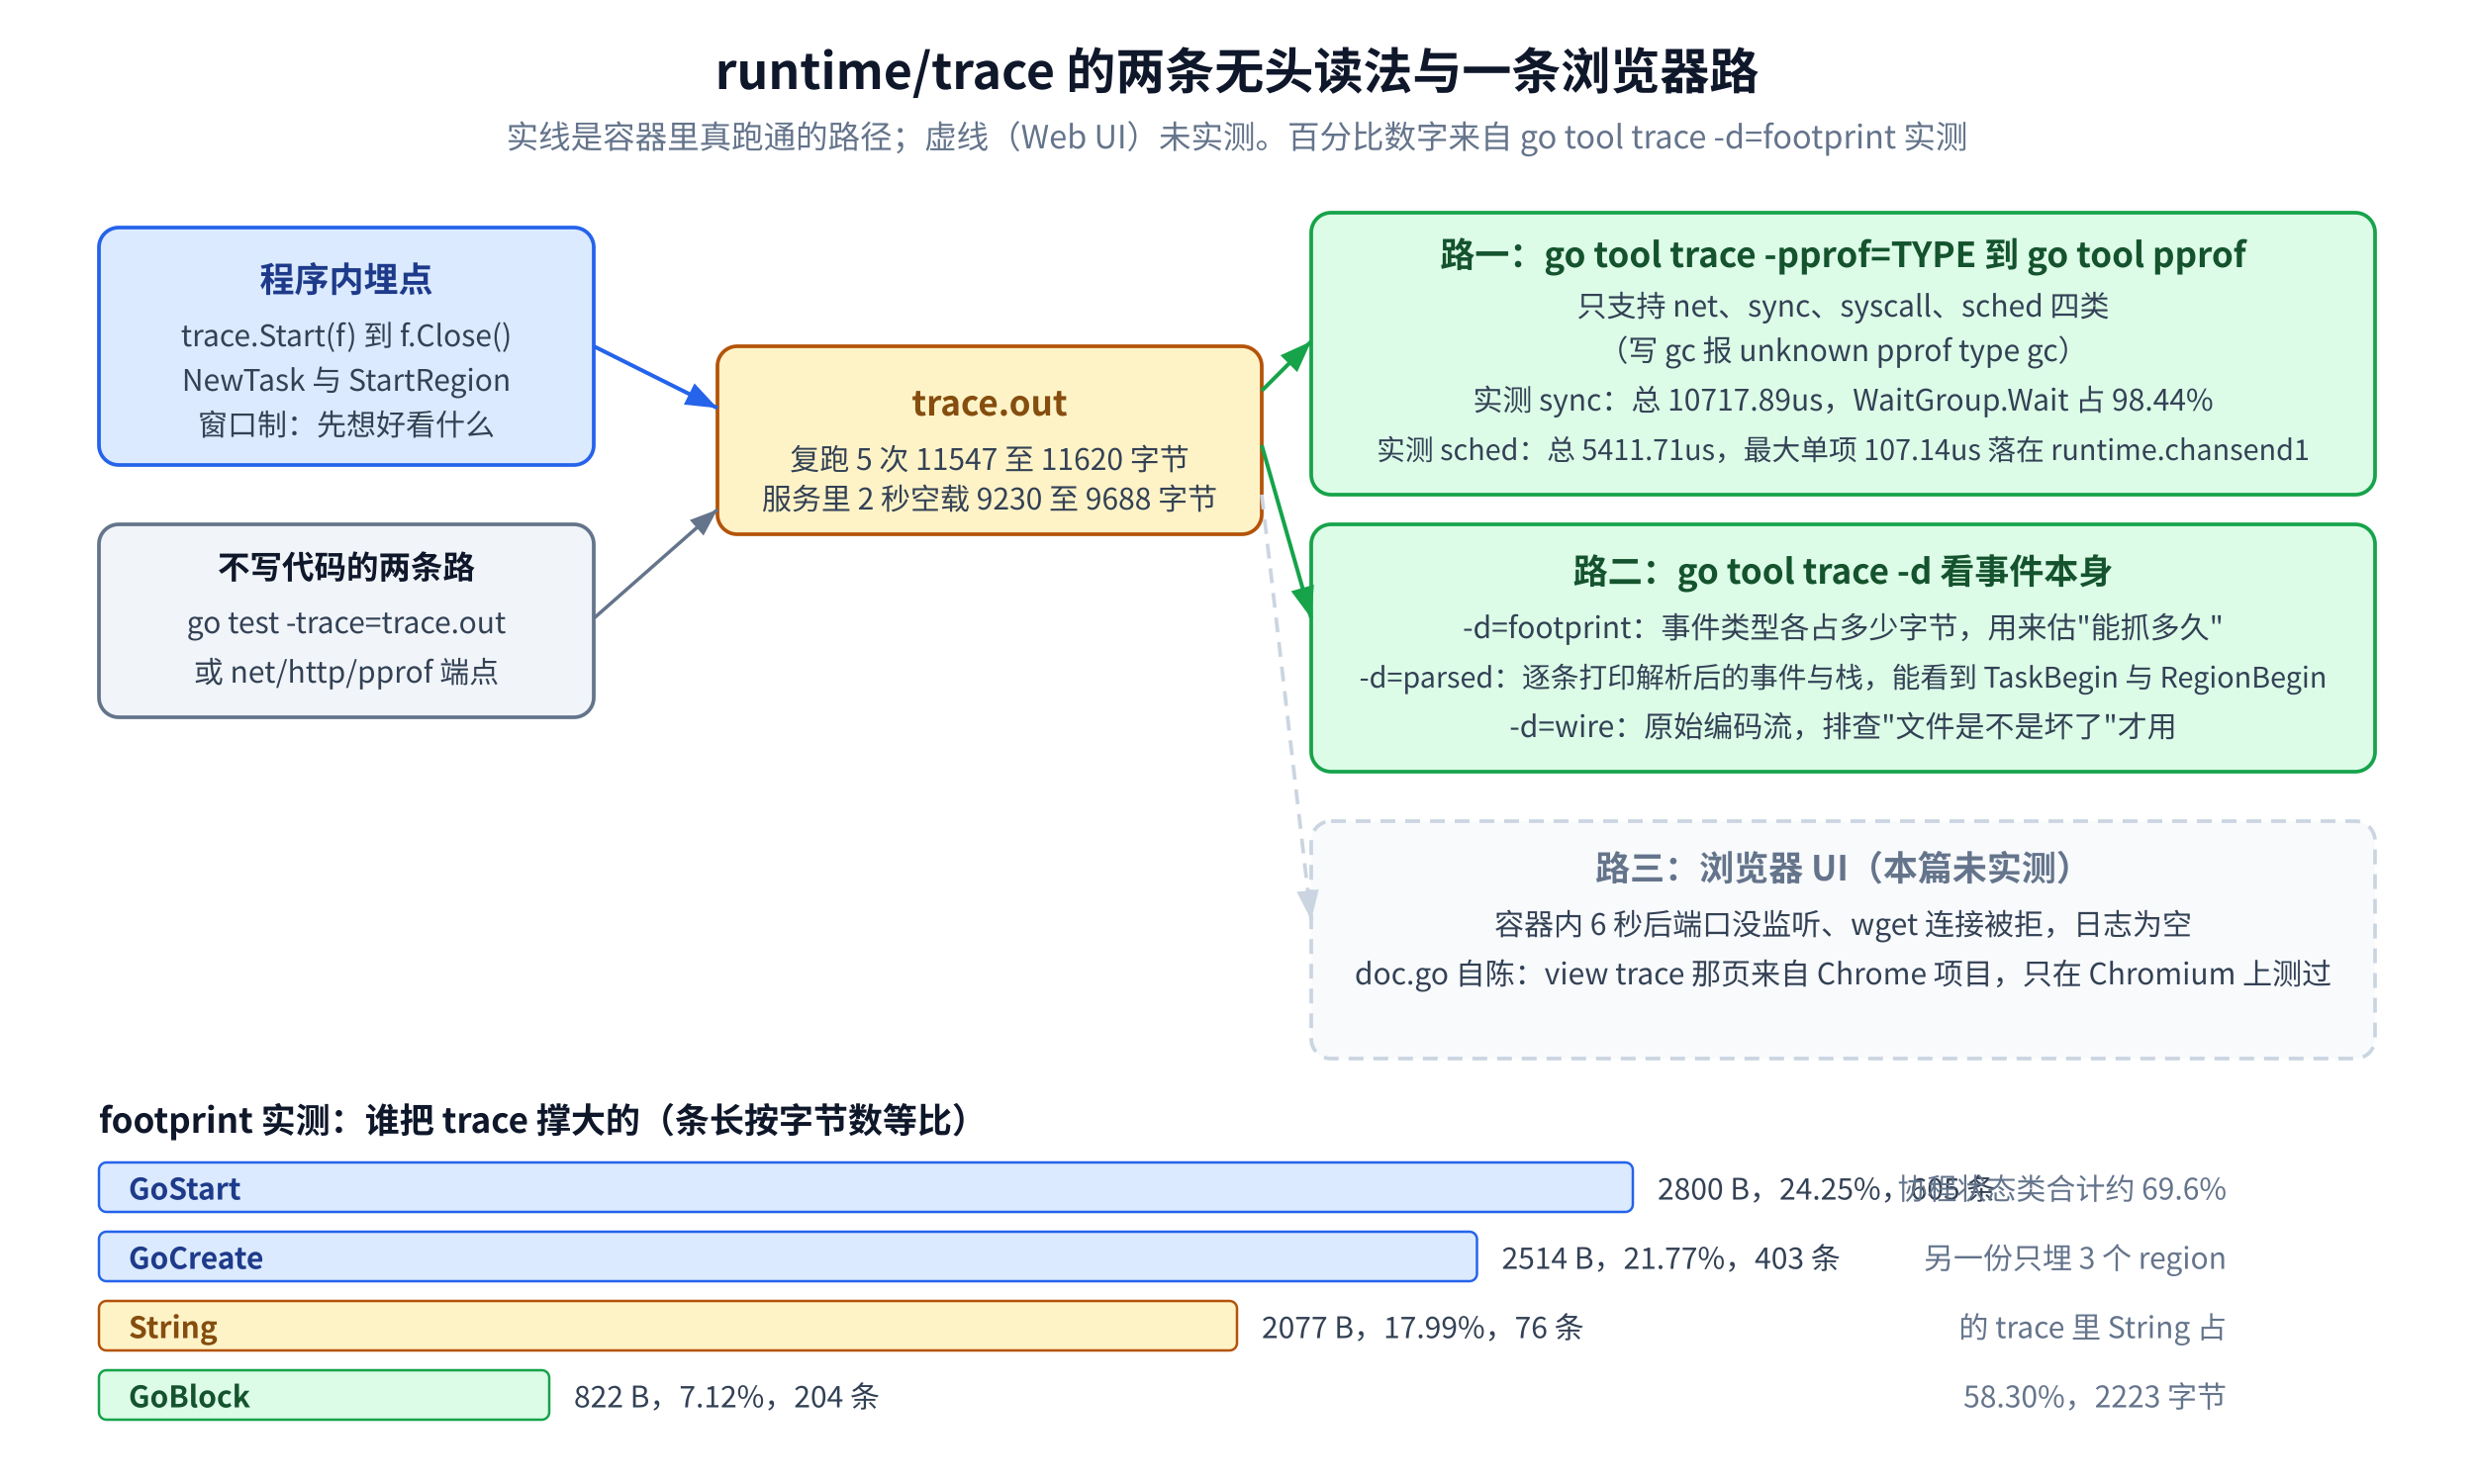
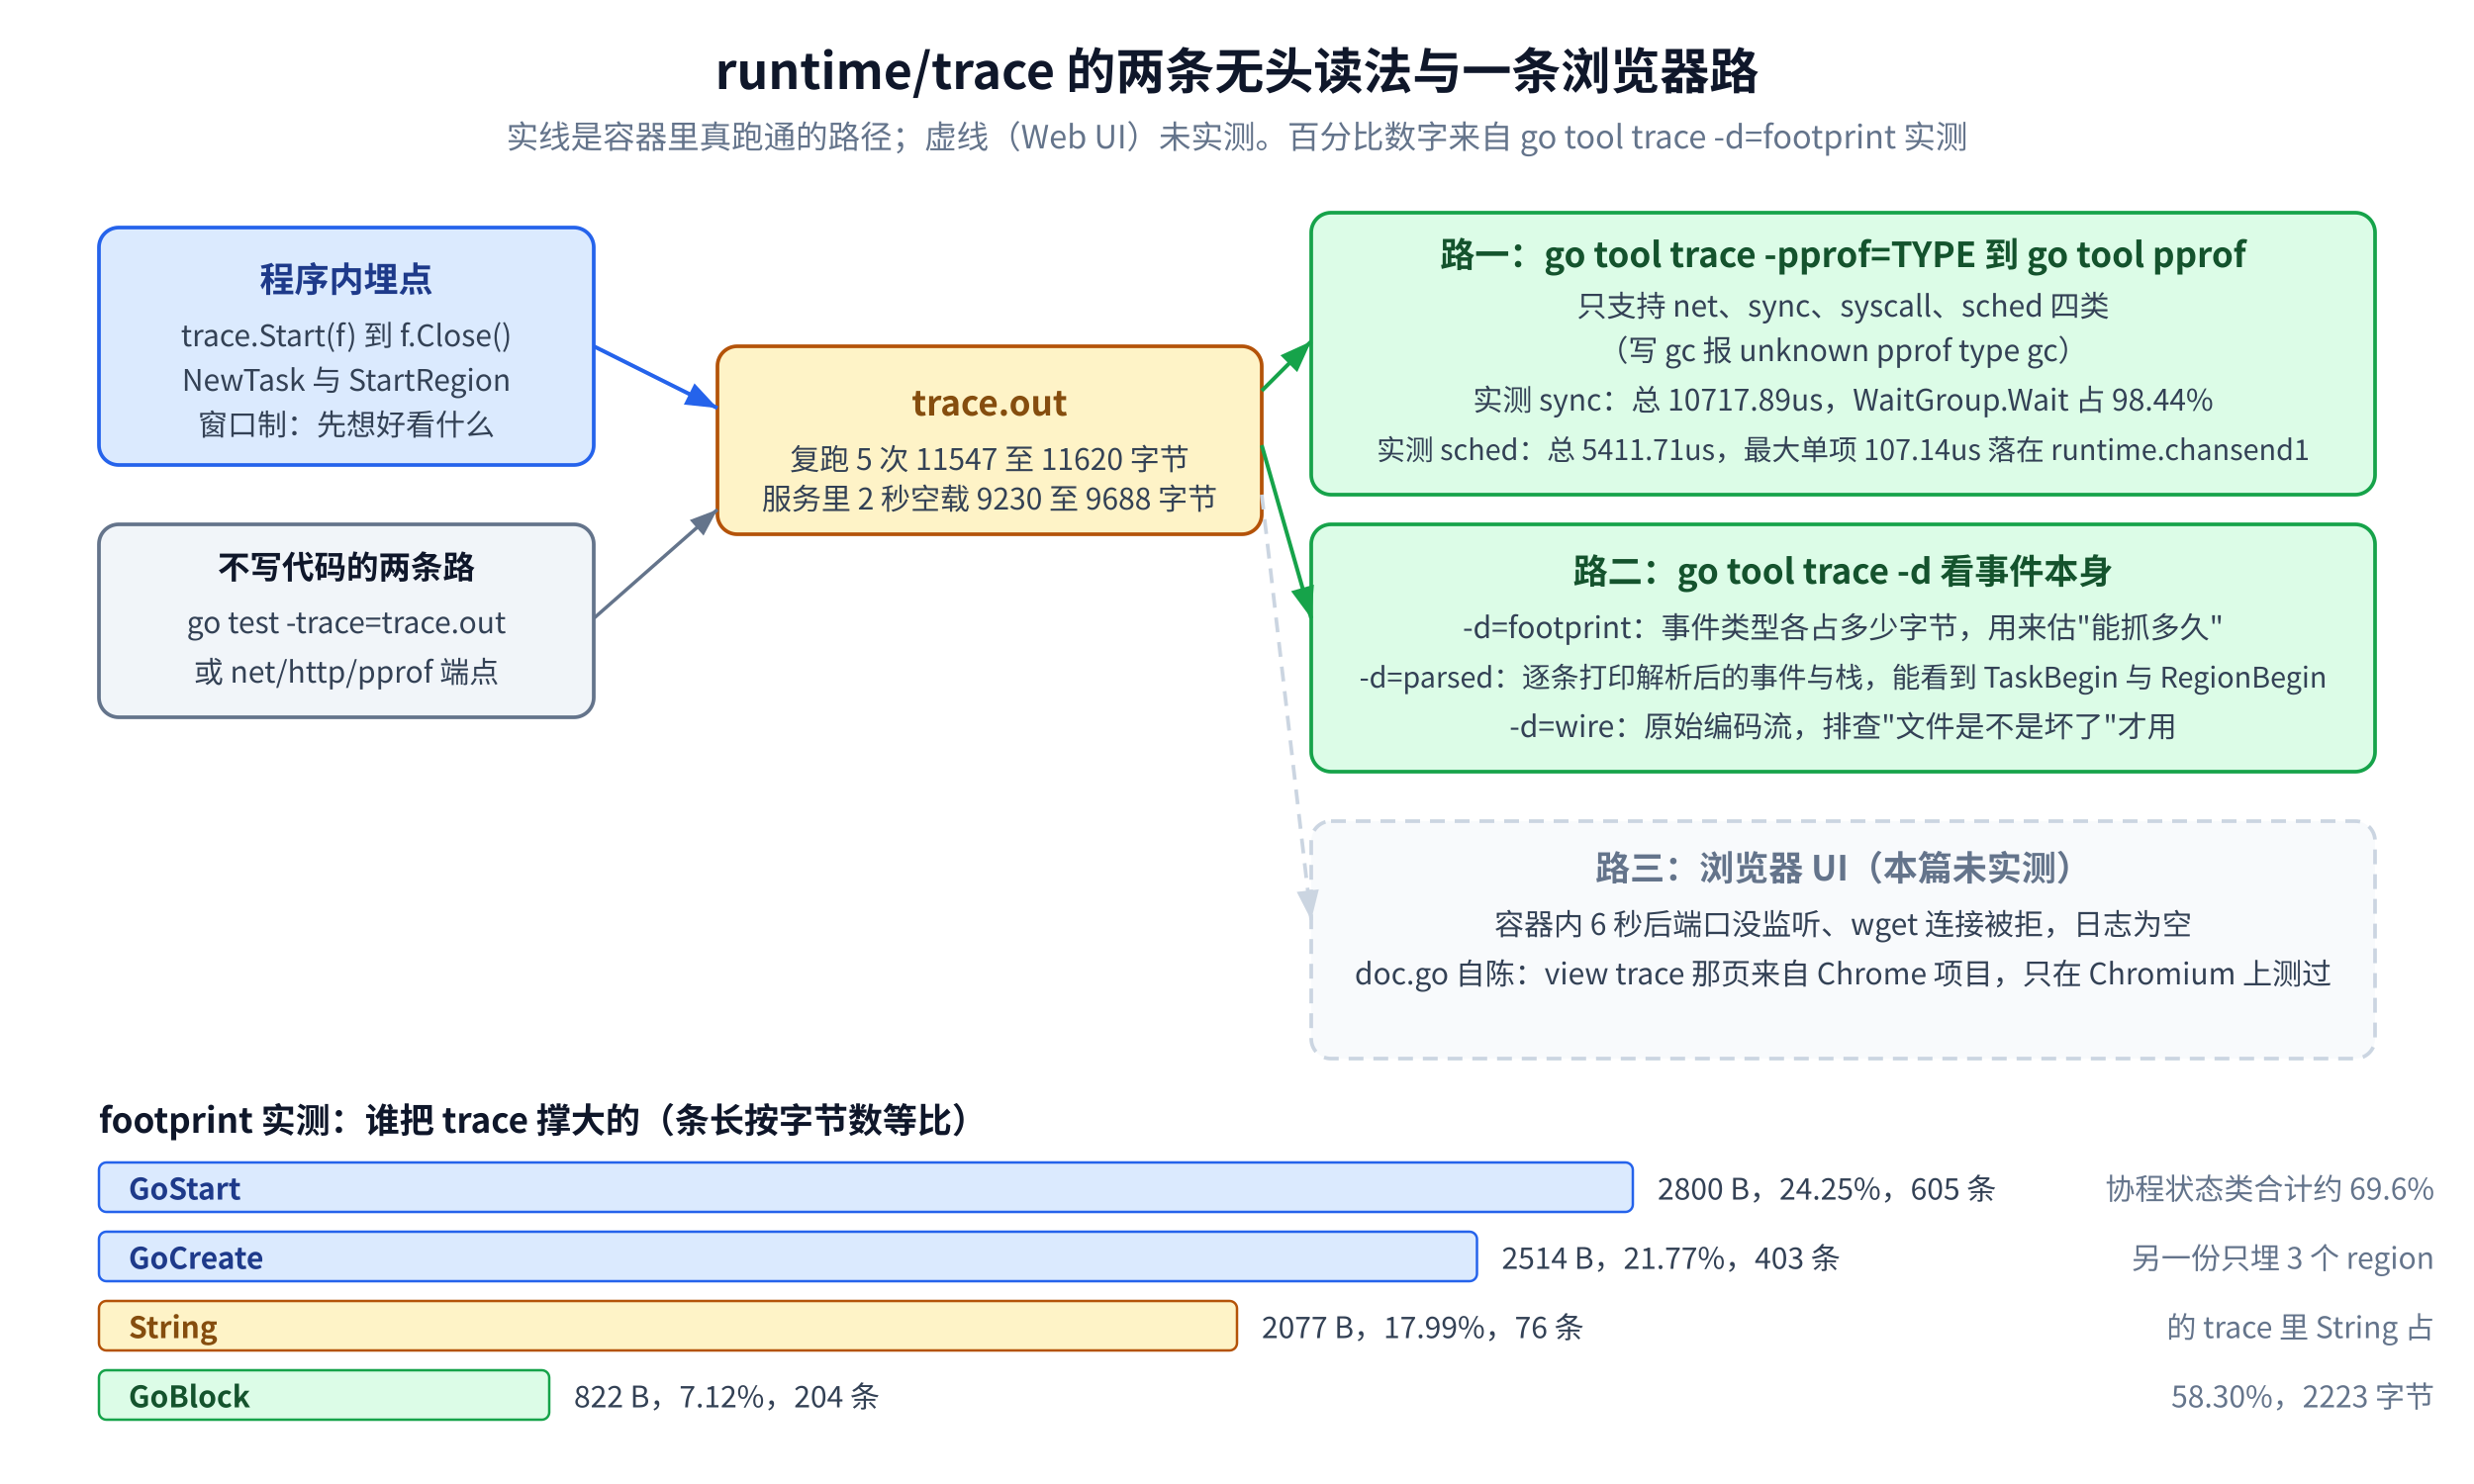
<svg xmlns="http://www.w3.org/2000/svg" viewBox="0 0 1000 600" width="1000" height="600">
  <rect width="1000" height="600" fill="#ffffff" />
  <text x="500" y="36" font-family="Microsoft YaHei, PingFang SC, Noto Sans CJK SC, sans-serif" font-size="20" font-weight="bold" fill="#0f172a" text-anchor="middle">runtime/trace 的两条无头读法与一条浏览器路</text>
  <text x="500" y="60" font-family="Microsoft YaHei, PingFang SC, Noto Sans CJK SC, sans-serif" font-size="13" fill="#64748b" text-anchor="middle">实线是容器里真跑通的路径；虚线（Web UI）未实测。百分比数字来自 go tool trace -d=footprint 实测</text>
  <rect x="40" y="92" width="200" height="96" rx="8" fill="#dbeafe" stroke="#2563eb" stroke-width="1.5" />
  <text x="140" y="118" font-family="Microsoft YaHei, PingFang SC, Noto Sans CJK SC, sans-serif" font-size="14" font-weight="bold" fill="#1e3a8a" text-anchor="middle">程序内埋点</text>
  <text x="140" y="140" font-family="Microsoft YaHei, PingFang SC, Noto Sans CJK SC, sans-serif" font-size="12" fill="#334155" text-anchor="middle">trace.Start(f) 到 f.Close()</text>
  <text x="140" y="158" font-family="Microsoft YaHei, PingFang SC, Noto Sans CJK SC, sans-serif" font-size="12" fill="#334155" text-anchor="middle">NewTask 与 StartRegion</text>
  <text x="140" y="176" font-family="Microsoft YaHei, PingFang SC, Noto Sans CJK SC, sans-serif" font-size="12" fill="#334155" text-anchor="middle">窗口制：先想好看什么</text>
  <rect x="40" y="212" width="200" height="78" rx="8" fill="#f1f5f9" stroke="#64748b" stroke-width="1.5" />
  <text x="140" y="234" font-family="Microsoft YaHei, PingFang SC, Noto Sans CJK SC, sans-serif" font-size="13" font-weight="bold" fill="#0f172a" text-anchor="middle">不写代码的两条路</text>
  <text x="140" y="256" font-family="Microsoft YaHei, PingFang SC, Noto Sans CJK SC, sans-serif" font-size="12" fill="#334155" text-anchor="middle">go test -trace=trace.out</text>
  <text x="140" y="276" font-family="Microsoft YaHei, PingFang SC, Noto Sans CJK SC, sans-serif" font-size="12" fill="#334155" text-anchor="middle">或 net/http/pprof 端点</text>
  <rect x="290" y="140" width="220" height="76" rx="8" fill="#fef3c7" stroke="#b45309" stroke-width="1.5" />
  <text x="400" y="168" font-family="Microsoft YaHei, PingFang SC, Noto Sans CJK SC, sans-serif" font-size="14" font-weight="bold" fill="#854d0e" text-anchor="middle">trace.out</text>
  <text x="400" y="190" font-family="Microsoft YaHei, PingFang SC, Noto Sans CJK SC, sans-serif" font-size="12" fill="#334155" text-anchor="middle">复跑 5 次 11547 至 11620 字节</text>
  <text x="400" y="206" font-family="Microsoft YaHei, PingFang SC, Noto Sans CJK SC, sans-serif" font-size="12" fill="#334155" text-anchor="middle">服务里 2 秒空载 9230 至 9688 字节</text>
  <rect x="530" y="86" width="430" height="114" rx="8" fill="#dcfce7" stroke="#16a34a" stroke-width="1.5" />
  <text x="745" y="108" font-family="Microsoft YaHei, PingFang SC, Noto Sans CJK SC, sans-serif" font-size="14" font-weight="bold" fill="#14532d" text-anchor="middle">路一：go tool trace -pprof=TYPE 到 go tool pprof</text>
  <text x="745" y="128" font-family="Microsoft YaHei, PingFang SC, Noto Sans CJK SC, sans-serif" font-size="12" fill="#334155" text-anchor="middle">只支持 net、sync、syscall、sched 四类</text>
  <text x="745" y="146" font-family="Microsoft YaHei, PingFang SC, Noto Sans CJK SC, sans-serif" font-size="12" fill="#334155" text-anchor="middle">（写 gc 报 unknown pprof type gc）</text>
  <text x="745" y="166" font-family="Microsoft YaHei, PingFang SC, Noto Sans CJK SC, sans-serif" font-size="12" fill="#334155" text-anchor="middle">实测 sync：总 10717.89us，WaitGroup.Wait 占 98.44%</text>
  <text x="745" y="186" font-family="Microsoft YaHei, PingFang SC, Noto Sans CJK SC, sans-serif" font-size="11.5" fill="#334155" text-anchor="middle">实测 sched：总 5411.71us，最大单项 107.14us 落在 runtime.chansend1</text>
  <rect x="530" y="212" width="430" height="100" rx="8" fill="#dcfce7" stroke="#16a34a" stroke-width="1.5" />
  <text x="745" y="236" font-family="Microsoft YaHei, PingFang SC, Noto Sans CJK SC, sans-serif" font-size="14" font-weight="bold" fill="#14532d" text-anchor="middle">路二：go tool trace -d 看事件本身</text>
  <text x="745" y="258" font-family="Microsoft YaHei, PingFang SC, Noto Sans CJK SC, sans-serif" font-size="12" fill="#334155" text-anchor="middle">-d=footprint：事件类型各占多少字节，用来估"能抓多久"</text>
  <text x="745" y="278" font-family="Microsoft YaHei, PingFang SC, Noto Sans CJK SC, sans-serif" font-size="11.5" fill="#334155" text-anchor="middle">-d=parsed：逐条打印解析后的事件与栈，能看到 TaskBegin 与 RegionBegin</text>
  <text x="745" y="298" font-family="Microsoft YaHei, PingFang SC, Noto Sans CJK SC, sans-serif" font-size="12" fill="#334155" text-anchor="middle">-d=wire：原始编码流，排查"文件是不是坏了"才用</text>
  <rect x="530" y="332" width="430" height="96" rx="8" fill="#f8fafc" stroke="#cbd5e1" stroke-width="1.5" stroke-dasharray="6 4" />
  <text x="745" y="356" font-family="Microsoft YaHei, PingFang SC, Noto Sans CJK SC, sans-serif" font-size="14" font-weight="bold" fill="#64748b" text-anchor="middle">路三：浏览器 UI（本篇未实测）</text>
  <text x="745" y="378" font-family="Microsoft YaHei, PingFang SC, Noto Sans CJK SC, sans-serif" font-size="12" fill="#334155" text-anchor="middle">容器内 6 秒后端口没监听、wget 连接被拒，日志为空</text>
  <text x="745" y="398" font-family="Microsoft YaHei, PingFang SC, Noto Sans CJK SC, sans-serif" font-size="12" fill="#334155" text-anchor="middle">doc.go 自陈：view trace 那页来自 Chrome 项目，只在 Chromium 上测过</text>
  <text x="40" y="458" font-family="Microsoft YaHei, PingFang SC, Noto Sans CJK SC, sans-serif" font-size="14" font-weight="bold" fill="#0f172a">footprint 实测：谁把 trace 撑大的（条长按字节数等比）</text>
  <rect x="40" y="470" width="620" height="20" rx="3" fill="#dbeafe" stroke="#2563eb" stroke-width="1" />
  <rect x="40" y="498" width="557" height="20" rx="3" fill="#dbeafe" stroke="#2563eb" stroke-width="1" />
  <rect x="40" y="526" width="460" height="20" rx="3" fill="#fef3c7" stroke="#b45309" stroke-width="1" />
  <rect x="40" y="554" width="182" height="20" rx="3" fill="#dcfce7" stroke="#16a34a" stroke-width="1" />
  <text x="52" y="485" font-family="Microsoft YaHei, PingFang SC, Noto Sans CJK SC, sans-serif" font-size="12" font-weight="bold" fill="#1e3a8a">GoStart</text>
  <text x="52" y="513" font-family="Microsoft YaHei, PingFang SC, Noto Sans CJK SC, sans-serif" font-size="12" font-weight="bold" fill="#1e3a8a">GoCreate</text>
  <text x="52" y="541" font-family="Microsoft YaHei, PingFang SC, Noto Sans CJK SC, sans-serif" font-size="12" font-weight="bold" fill="#854d0e">String</text>
  <text x="52" y="569" font-family="Microsoft YaHei, PingFang SC, Noto Sans CJK SC, sans-serif" font-size="12" font-weight="bold" fill="#14532d">GoBlock</text>
  <text x="670" y="485" font-family="Microsoft YaHei, PingFang SC, Noto Sans CJK SC, sans-serif" font-size="12" fill="#334155">2800 B，24.25%，605 条</text>
  <text x="607" y="513" font-family="Microsoft YaHei, PingFang SC, Noto Sans CJK SC, sans-serif" font-size="12" fill="#334155">2514 B，21.77%，403 条</text>
  <text x="510" y="541" font-family="Microsoft YaHei, PingFang SC, Noto Sans CJK SC, sans-serif" font-size="12" fill="#334155">2077 B，17.99%，76 条</text>
  <text x="232" y="569" font-family="Microsoft YaHei, PingFang SC, Noto Sans CJK SC, sans-serif" font-size="12" fill="#334155">822 B，7.12%，204 条</text>
-   <text x="900" y="485" font-family="Microsoft YaHei, PingFang SC, Noto Sans CJK SC, sans-serif" font-size="12" fill="#64748b" text-anchor="end">协程状态类合计约 69.6%</text>
-   <text x="900" y="513" font-family="Microsoft YaHei, PingFang SC, Noto Sans CJK SC, sans-serif" font-size="12" fill="#64748b" text-anchor="end">另一份只埋 3 个 region</text>
-   <text x="900" y="541" font-family="Microsoft YaHei, PingFang SC, Noto Sans CJK SC, sans-serif" font-size="12" fill="#64748b" text-anchor="end">的 trace 里 String 占</text>
-   <text x="900" y="569" font-family="Microsoft YaHei, PingFang SC, Noto Sans CJK SC, sans-serif" font-size="12" fill="#64748b" text-anchor="end">58.30%，2223 字节</text>
+   <text x="984" y="485" font-family="Microsoft YaHei, PingFang SC, Noto Sans CJK SC, sans-serif" font-size="12" fill="#64748b" text-anchor="end">协程状态类合计约 69.6%</text>
+   <text x="984" y="513" font-family="Microsoft YaHei, PingFang SC, Noto Sans CJK SC, sans-serif" font-size="12" fill="#64748b" text-anchor="end">另一份只埋 3 个 region</text>
+   <text x="984" y="541" font-family="Microsoft YaHei, PingFang SC, Noto Sans CJK SC, sans-serif" font-size="12" fill="#64748b" text-anchor="end">的 trace 里 String 占</text>
+   <text x="984" y="569" font-family="Microsoft YaHei, PingFang SC, Noto Sans CJK SC, sans-serif" font-size="12" fill="#64748b" text-anchor="end">58.30%，2223 字节</text>
  <path d="M240 140 L290 165" stroke="#2563eb" stroke-width="1.6" fill="none" marker-end="url(#tb)" />
  <path d="M240 250 L290 206" stroke="#64748b" stroke-width="1.4" fill="none" marker-end="url(#tg)" />
  <path d="M510 158 L530 138" stroke="#16a34a" stroke-width="1.6" fill="none" marker-end="url(#tn)" />
  <path d="M510 180 L530 250" stroke="#16a34a" stroke-width="1.6" fill="none" marker-end="url(#tn)" />
  <path d="M510 200 L530 372" stroke="#cbd5e1" stroke-width="1.5" stroke-dasharray="6 4" fill="none" marker-end="url(#tl)" />
  <defs>
    <marker id="tb" markerWidth="10" markerHeight="10" refX="8" refY="3" orient="auto">
      <path d="M0,0 L8,3 L0,6 z" fill="#2563eb" />
    </marker>
    <marker id="tg" markerWidth="10" markerHeight="10" refX="8" refY="3" orient="auto">
      <path d="M0,0 L8,3 L0,6 z" fill="#64748b" />
    </marker>
    <marker id="tn" markerWidth="10" markerHeight="10" refX="8" refY="3" orient="auto">
      <path d="M0,0 L8,3 L0,6 z" fill="#16a34a" />
    </marker>
    <marker id="tl" markerWidth="10" markerHeight="10" refX="8" refY="3" orient="auto">
      <path d="M0,0 L8,3 L0,6 z" fill="#cbd5e1" />
    </marker>
  </defs>
</svg>
